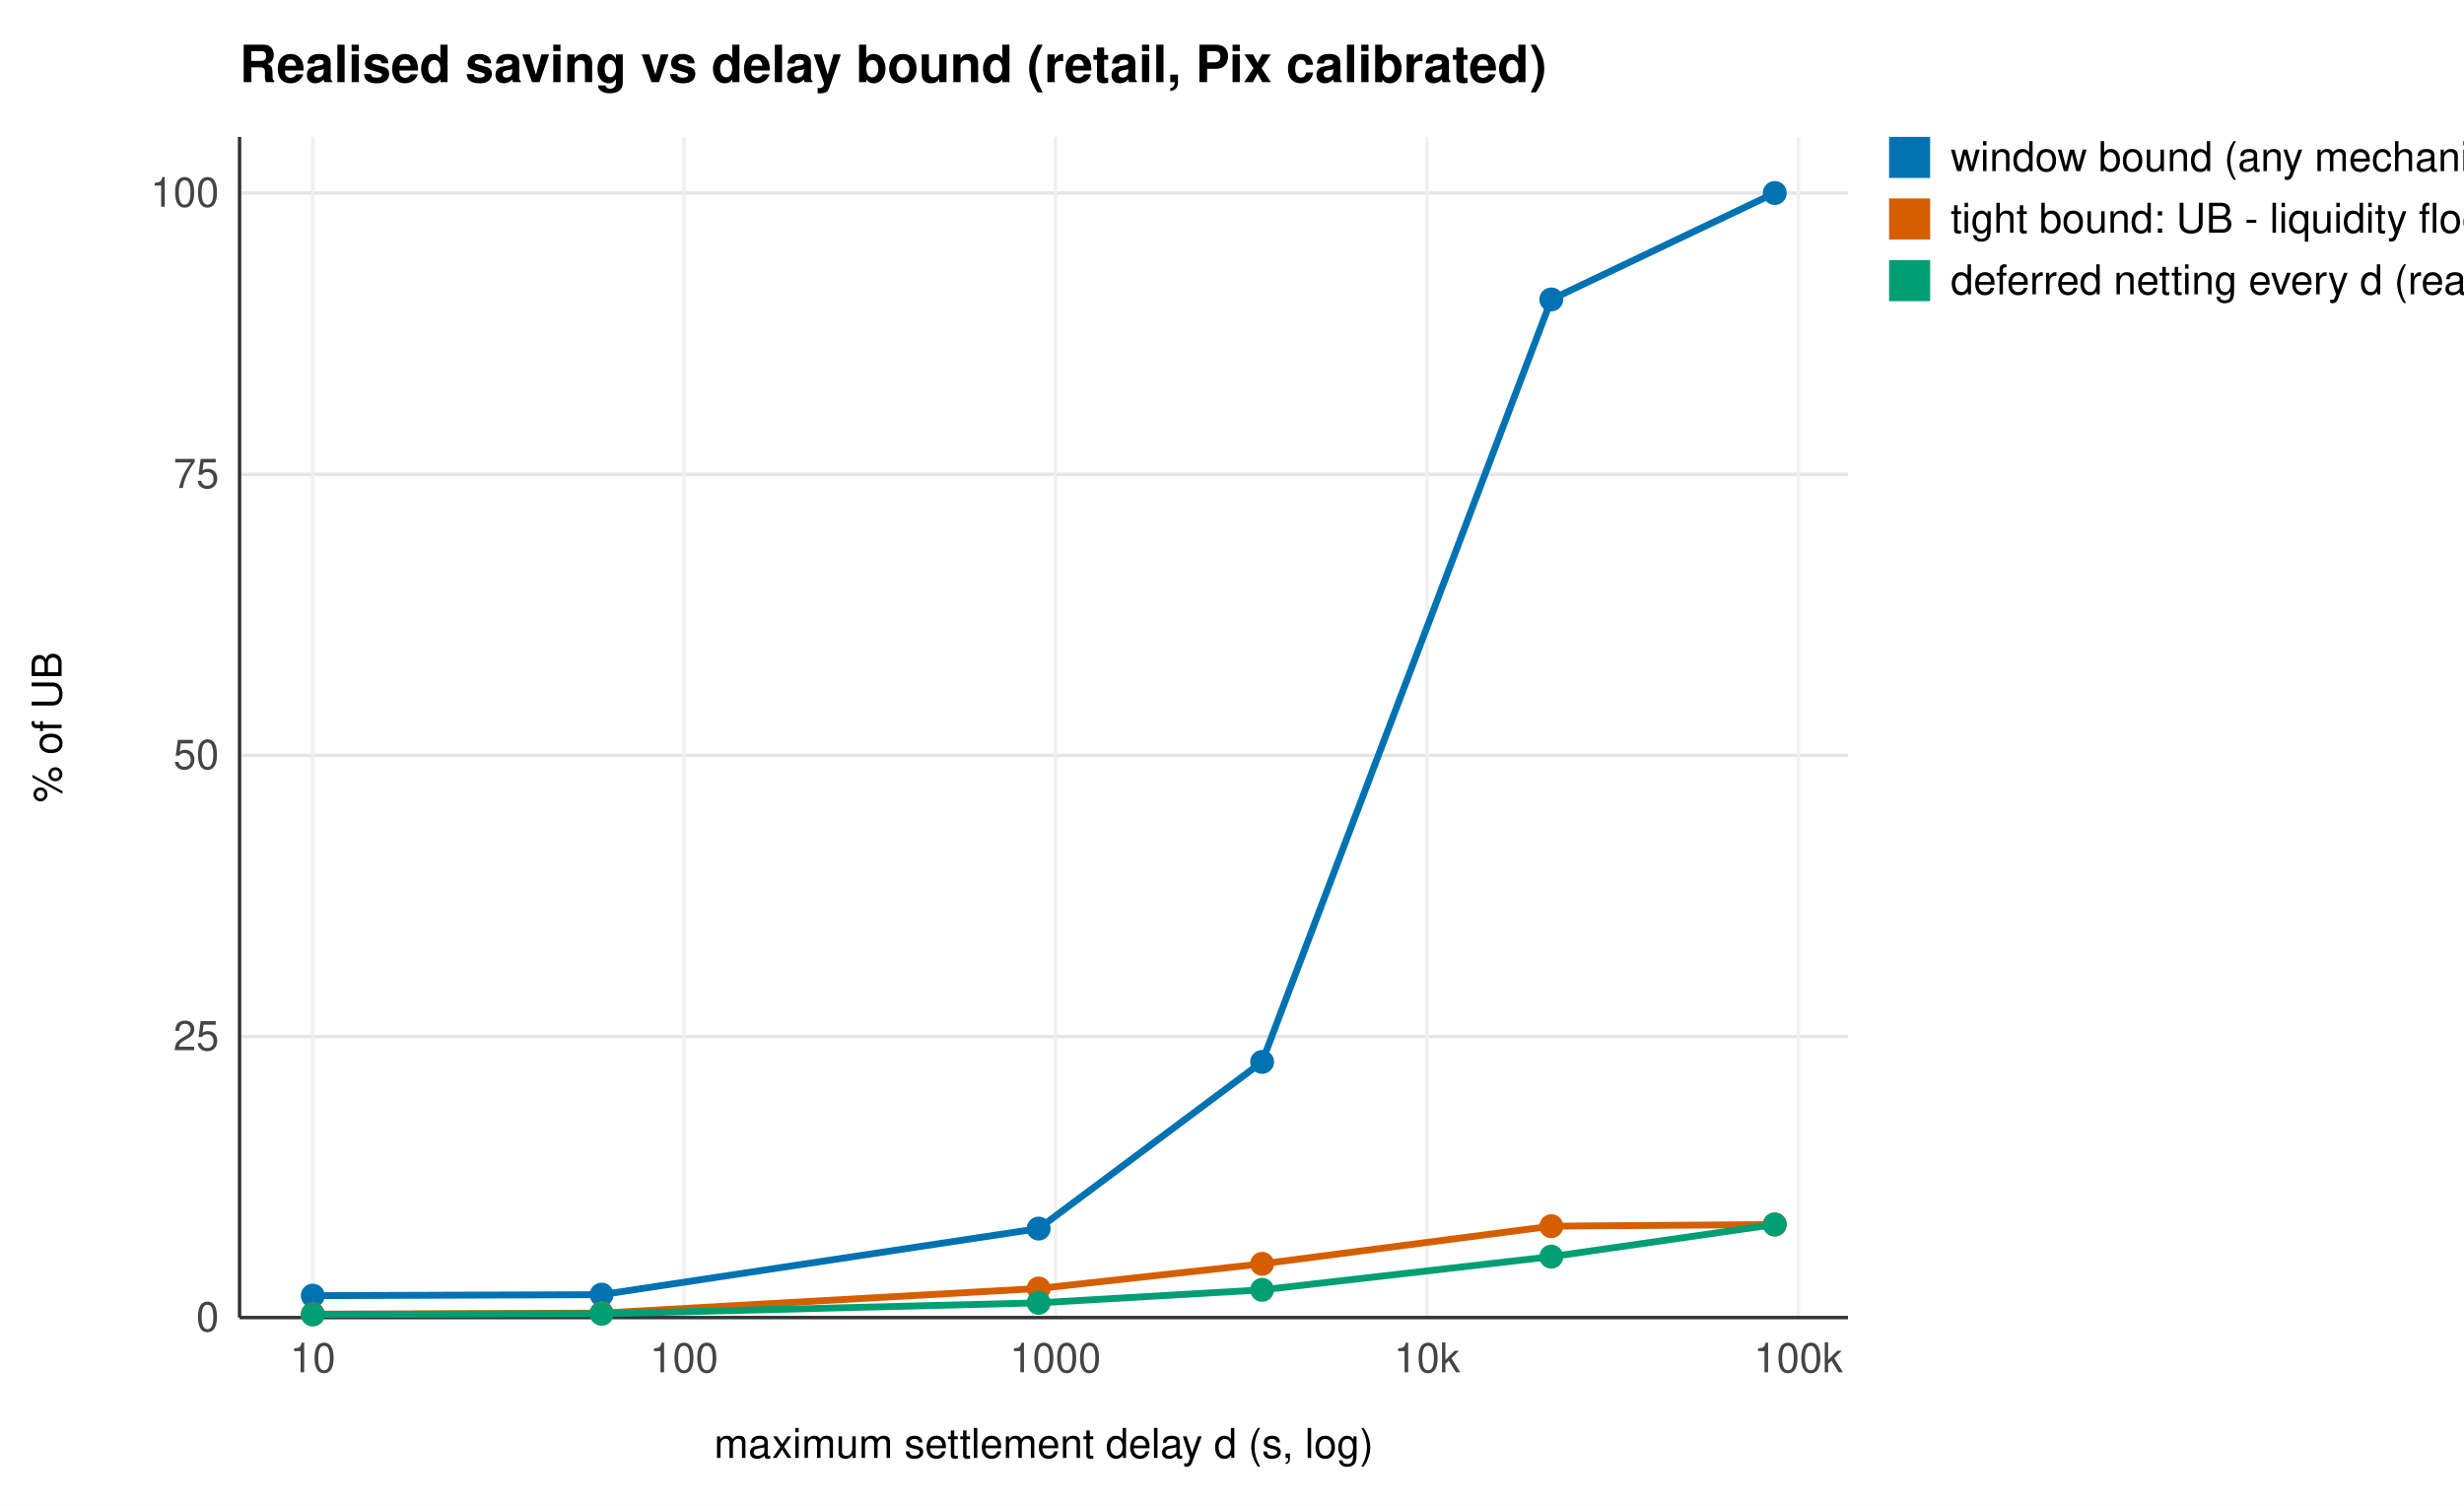
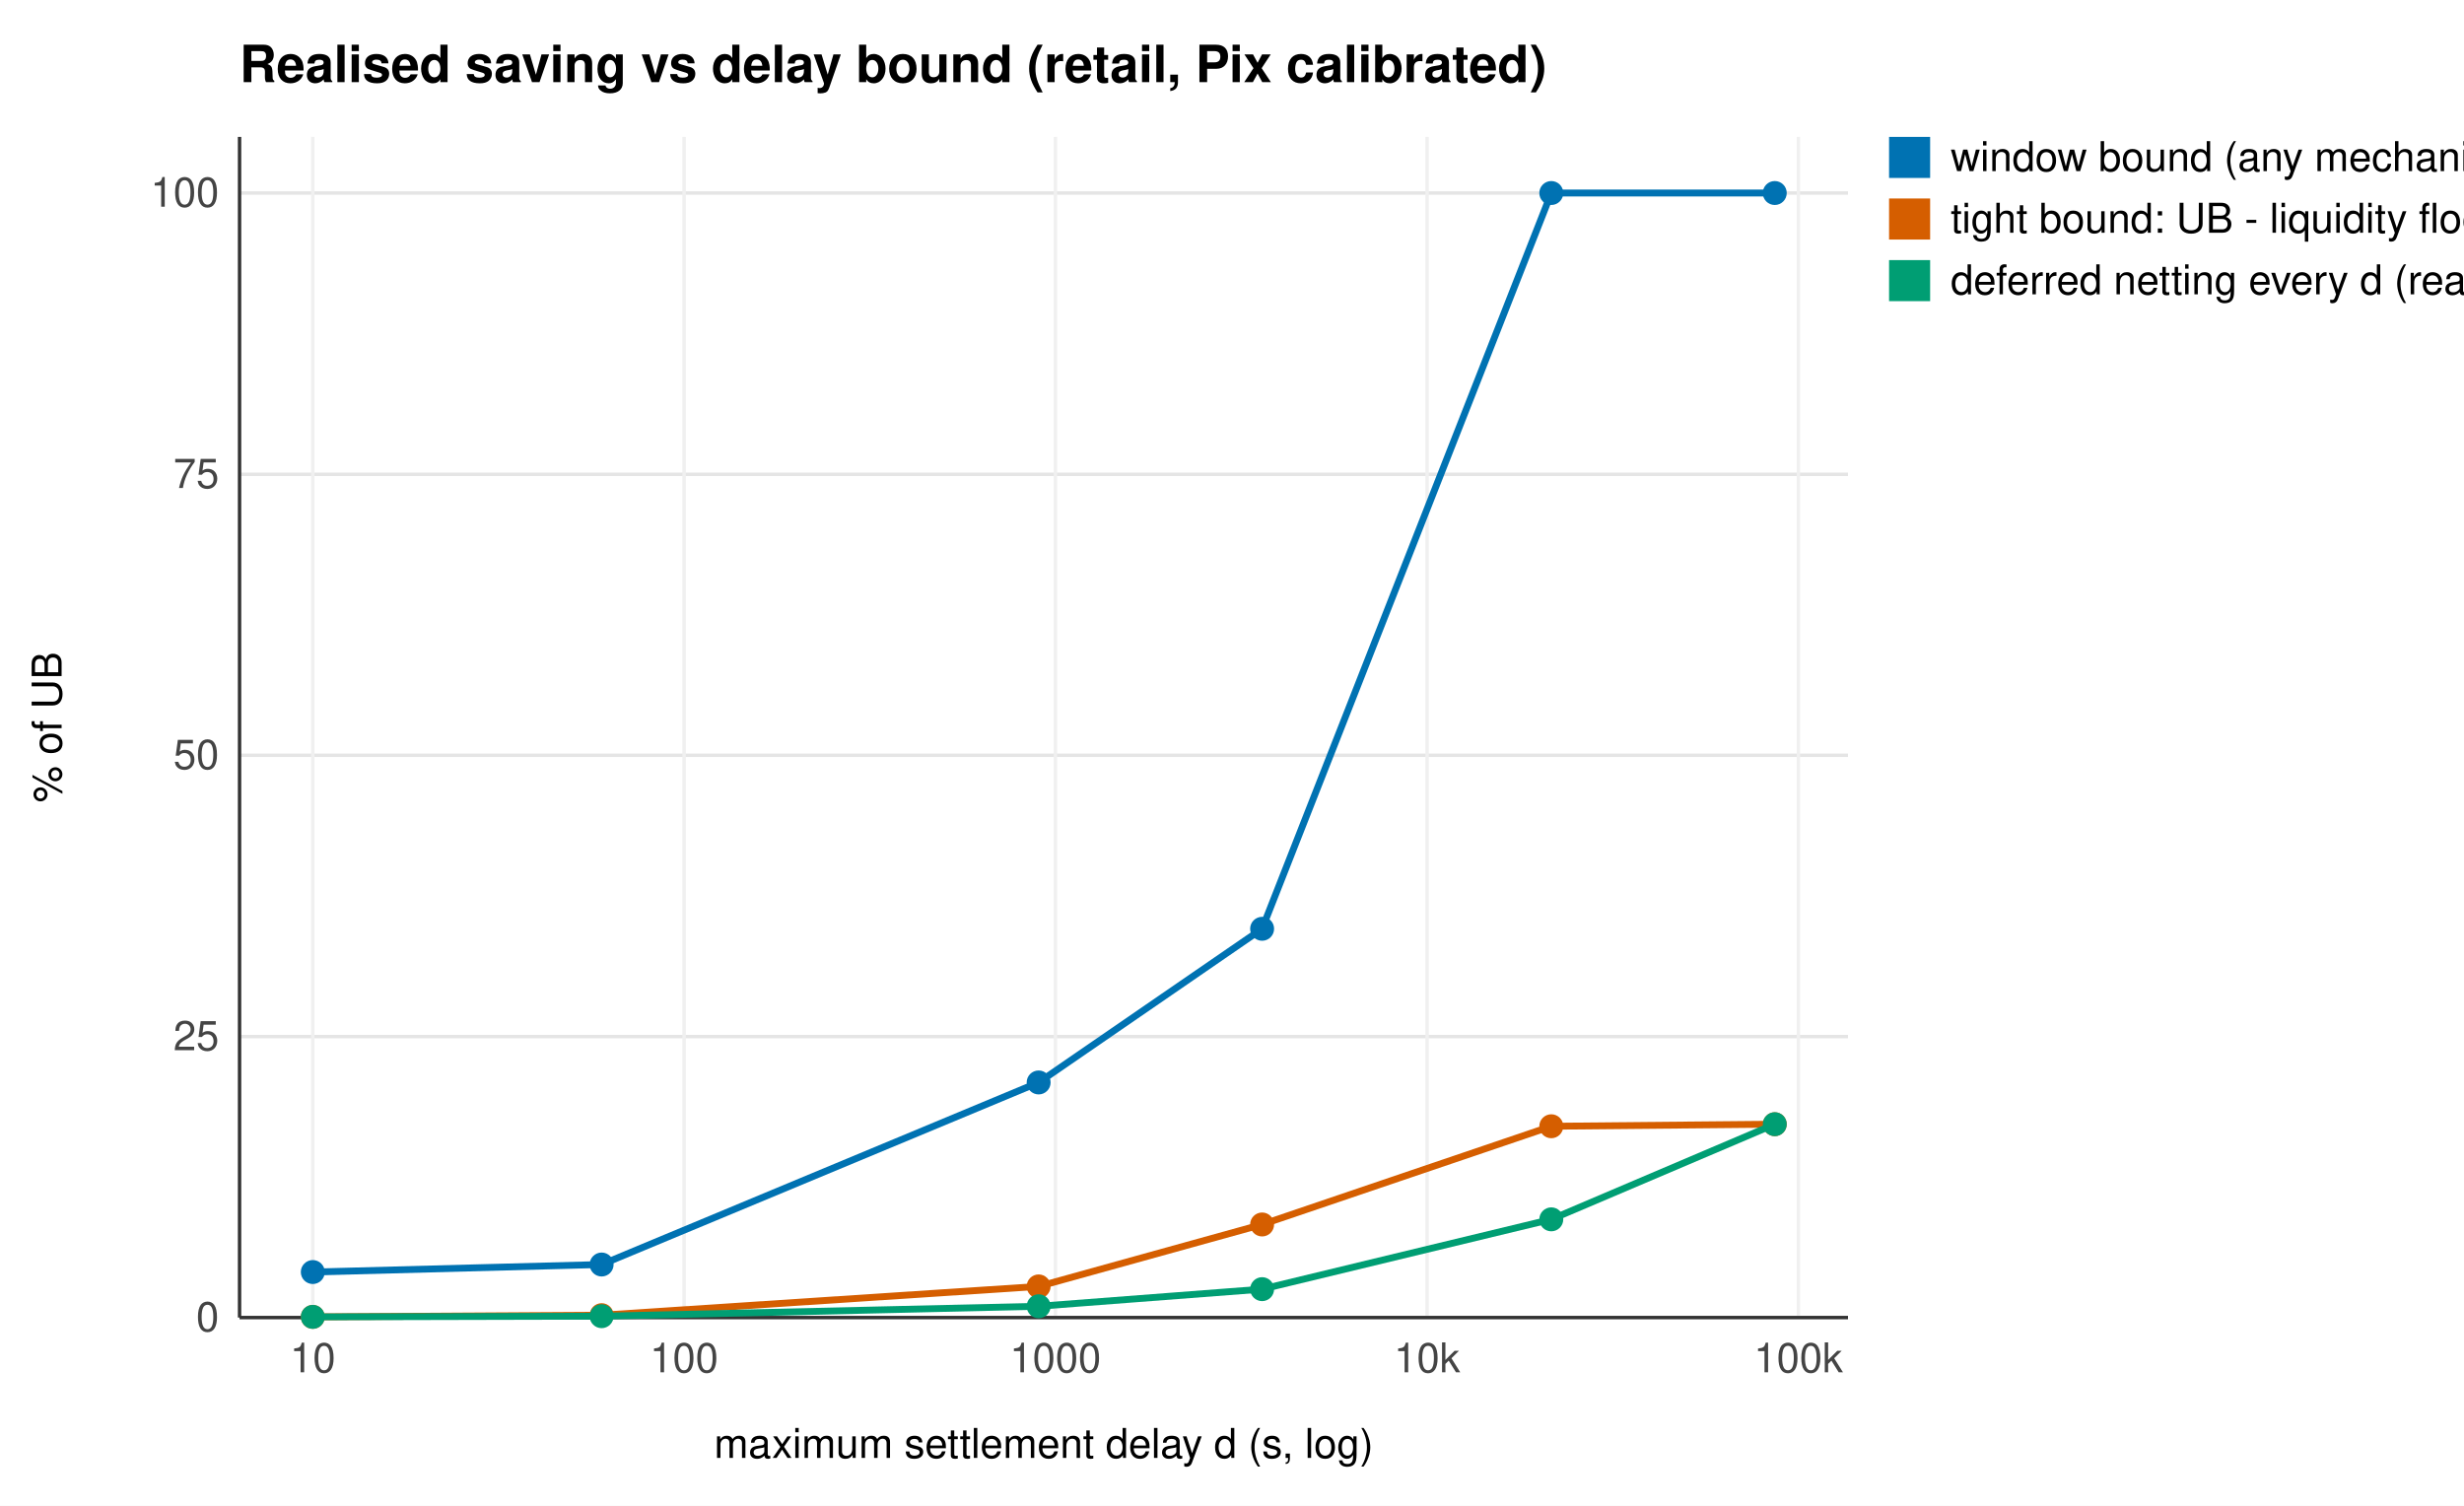
<svg xmlns="http://www.w3.org/2000/svg" viewBox="0 0 720 440" width="720" height="440" font-family="Helvetica, Arial, sans-serif" font-size="12">
  <rect width="100%" height="100%" fill="#ffffff" />
  <text x="70" y="24" font-size="15" font-weight="bold">Realised saving vs delay bound (retail, Pix calibrated)</text>
  <line x1="70" y1="385.0" x2="540.0" y2="385.0" stroke="#e5e5e5" />
  <text x="64.0" y="389.0" text-anchor="end" fill="#444">0</text>
  <line x1="70" y1="302.9" x2="540.0" y2="302.9" stroke="#e5e5e5" />
  <text x="64.0" y="306.9" text-anchor="end" fill="#444">25</text>
  <line x1="70" y1="220.7" x2="540.0" y2="220.7" stroke="#e5e5e5" />
  <text x="64.0" y="224.7" text-anchor="end" fill="#444">50</text>
  <line x1="70" y1="138.6" x2="540.0" y2="138.6" stroke="#e5e5e5" />
  <text x="64.0" y="142.6" text-anchor="end" fill="#444">75</text>
  <line x1="70" y1="56.4" x2="540.0" y2="56.4" stroke="#e5e5e5" />
  <text x="64.0" y="60.4" text-anchor="end" fill="#444">100</text>
  <line x1="91.4" y1="40" x2="91.4" y2="385.0" stroke="#f0f0f0" />
  <text x="91.4" y="401.0" text-anchor="middle" fill="#444">10</text>
  <line x1="199.9" y1="40" x2="199.9" y2="385.0" stroke="#f0f0f0" />
  <text x="199.9" y="401.0" text-anchor="middle" fill="#444">100</text>
  <line x1="308.4" y1="40" x2="308.4" y2="385.0" stroke="#f0f0f0" />
  <text x="308.4" y="401.0" text-anchor="middle" fill="#444">1000</text>
  <line x1="417.0" y1="40" x2="417.0" y2="385.0" stroke="#f0f0f0" />
  <text x="417.0" y="401.0" text-anchor="middle" fill="#444">10k</text>
  <line x1="525.5" y1="40" x2="525.5" y2="385.0" stroke="#f0f0f0" />
  <text x="525.5" y="401.0" text-anchor="middle" fill="#444">100k</text>
  <line x1="70" y1="385.0" x2="540.0" y2="385.0" stroke="#333" />
  <line x1="70" y1="40" x2="70" y2="385.0" stroke="#333" />
  <text x="305.0" y="426.0" text-anchor="middle">maximum settlement delay d (s, log)</text>
  <text transform="translate(18,212.5) rotate(-90)" text-anchor="middle">% of UB</text>
-   <polyline fill="none" stroke="#0072B2" stroke-width="2" points="91.4,378.6 175.8,378.3 303.5,359.0 368.8,310.3 453.3,87.5 518.6,56.4" />
-   <circle cx="91.4" cy="378.6" r="3.5" fill="#0072B2" />
-   <circle cx="175.8" cy="378.3" r="3.5" fill="#0072B2" />
-   <circle cx="303.5" cy="359.0" r="3.5" fill="#0072B2" />
-   <circle cx="368.8" cy="310.3" r="3.5" fill="#0072B2" />
-   <circle cx="453.3" cy="87.5" r="3.5" fill="#0072B2" />
+   <polyline fill="none" stroke="#0072B2" stroke-width="2" points="91.4,371.7 175.8,369.5 303.5,316.3 368.8,271.4 453.3,56.4 518.6,56.4" />
+   <circle cx="91.4" cy="371.7" r="3.5" fill="#0072B2" />
+   <circle cx="175.8" cy="369.5" r="3.5" fill="#0072B2" />
+   <circle cx="303.5" cy="316.3" r="3.5" fill="#0072B2" />
+   <circle cx="368.8" cy="271.4" r="3.5" fill="#0072B2" />
+   <circle cx="453.3" cy="56.4" r="3.5" fill="#0072B2" />
  <circle cx="518.6" cy="56.4" r="3.5" fill="#0072B2" />
  <rect x="552.0" y="40.0" width="12" height="12" fill="#0072B2" />
  <text x="570.0" y="50.0">window bound (any mechanism)</text>
-   <polyline fill="none" stroke="#D55E00" stroke-width="2" points="91.4,384.0 175.8,383.7 303.5,376.5 368.8,369.3 453.3,358.3 518.6,357.8" />
-   <circle cx="91.4" cy="384.0" r="3.5" fill="#D55E00" />
-   <circle cx="175.8" cy="383.7" r="3.5" fill="#D55E00" />
-   <circle cx="303.5" cy="376.5" r="3.5" fill="#D55E00" />
-   <circle cx="368.8" cy="369.3" r="3.5" fill="#D55E00" />
-   <circle cx="453.3" cy="358.3" r="3.5" fill="#D55E00" />
-   <circle cx="518.6" cy="357.8" r="3.5" fill="#D55E00" />
+   <polyline fill="none" stroke="#D55E00" stroke-width="2" points="91.4,384.8 175.8,384.3 303.5,375.9 368.8,357.8 453.3,329.1 518.6,328.5" />
+   <circle cx="91.4" cy="384.8" r="3.5" fill="#D55E00" />
+   <circle cx="175.8" cy="384.3" r="3.5" fill="#D55E00" />
+   <circle cx="303.5" cy="375.9" r="3.5" fill="#D55E00" />
+   <circle cx="368.8" cy="357.8" r="3.5" fill="#D55E00" />
+   <circle cx="453.3" cy="329.1" r="3.5" fill="#D55E00" />
+   <circle cx="518.6" cy="328.5" r="3.5" fill="#D55E00" />
  <rect x="552.0" y="58.0" width="12" height="12" fill="#D55E00" />
  <text x="570.0" y="68.0">tight bound: UB - liquidity floor</text>
-   <polyline fill="none" stroke="#009E73" stroke-width="2" points="91.4,384.1 175.8,383.9 303.5,380.7 368.8,376.9 453.3,367.2 518.6,357.8" />
-   <circle cx="91.4" cy="384.1" r="3.5" fill="#009E73" />
-   <circle cx="175.8" cy="383.9" r="3.5" fill="#009E73" />
-   <circle cx="303.5" cy="380.7" r="3.5" fill="#009E73" />
-   <circle cx="368.8" cy="376.9" r="3.5" fill="#009E73" />
-   <circle cx="453.3" cy="367.2" r="3.5" fill="#009E73" />
-   <circle cx="518.6" cy="357.8" r="3.5" fill="#009E73" />
+   <polyline fill="none" stroke="#009E73" stroke-width="2" points="91.4,384.8 175.8,384.6 303.5,381.7 368.8,376.7 453.3,356.3 518.6,328.5" />
+   <circle cx="91.4" cy="384.8" r="3.5" fill="#009E73" />
+   <circle cx="175.8" cy="384.6" r="3.5" fill="#009E73" />
+   <circle cx="303.5" cy="381.7" r="3.5" fill="#009E73" />
+   <circle cx="368.8" cy="376.7" r="3.5" fill="#009E73" />
+   <circle cx="453.3" cy="356.3" r="3.5" fill="#009E73" />
+   <circle cx="518.6" cy="328.5" r="3.5" fill="#009E73" />
  <rect x="552.0" y="76.0" width="12" height="12" fill="#009E73" />
  <text x="570.0" y="86.0">deferred netting every d (realised)</text>
</svg>
